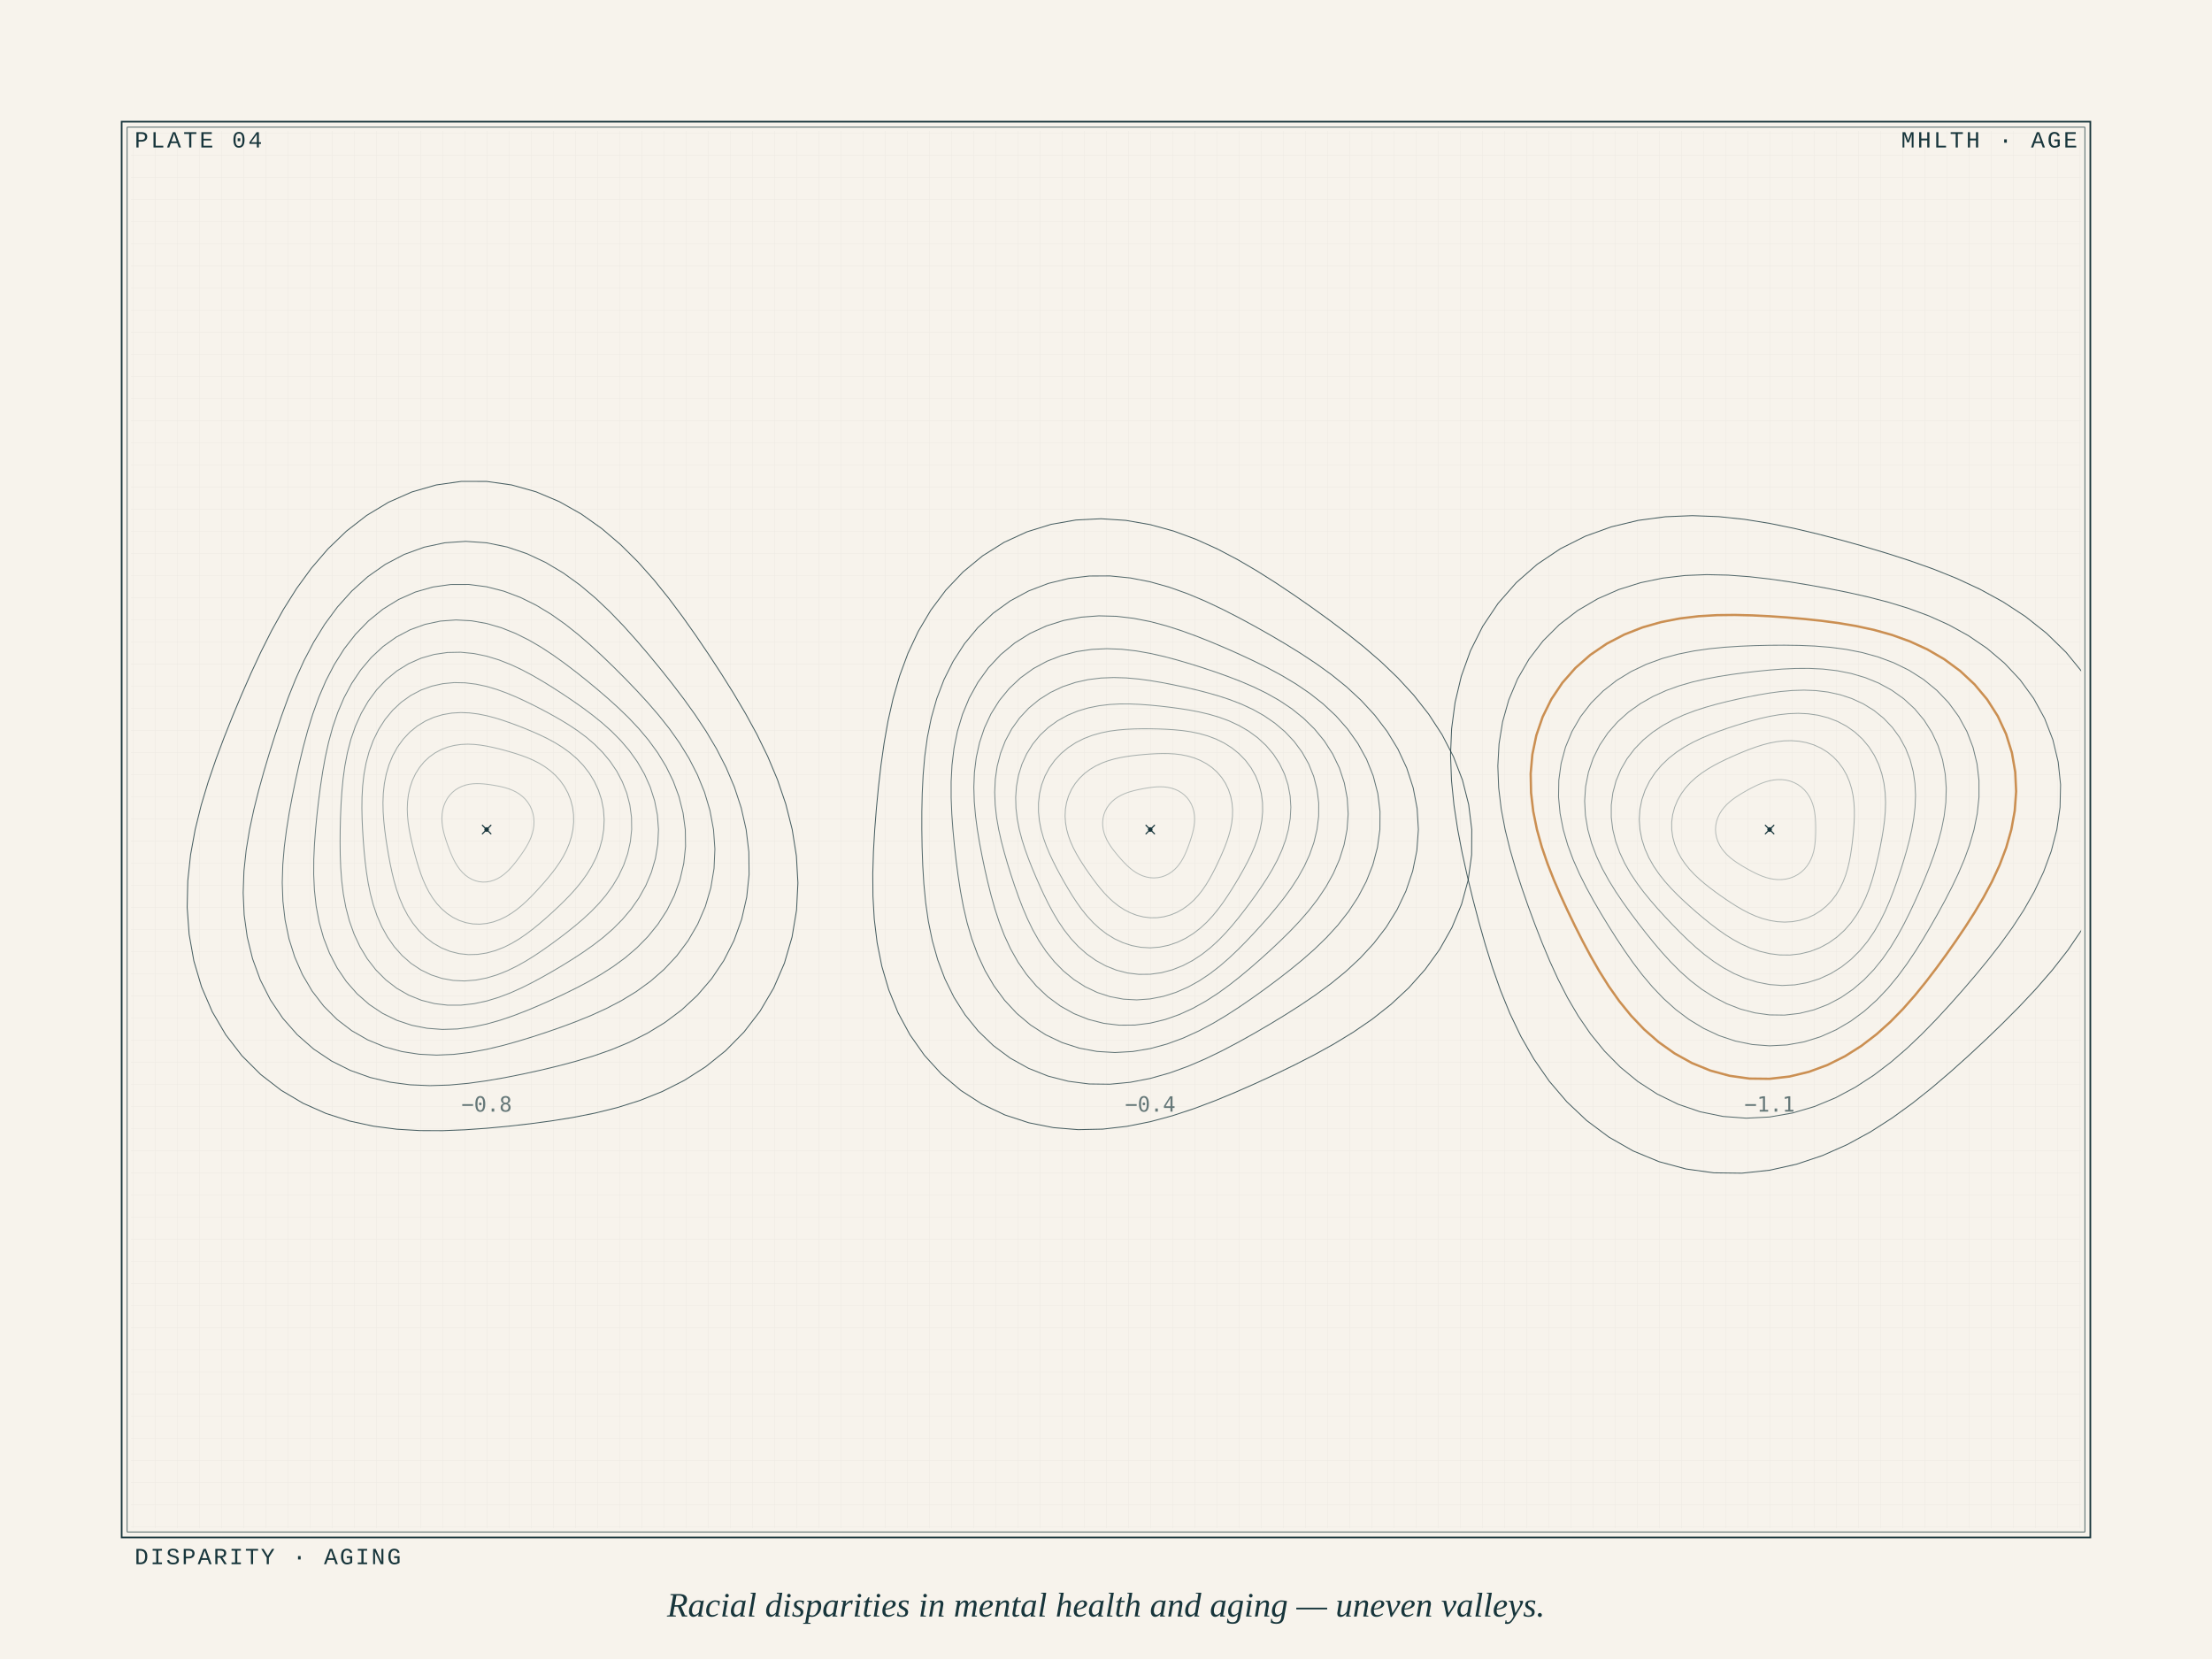
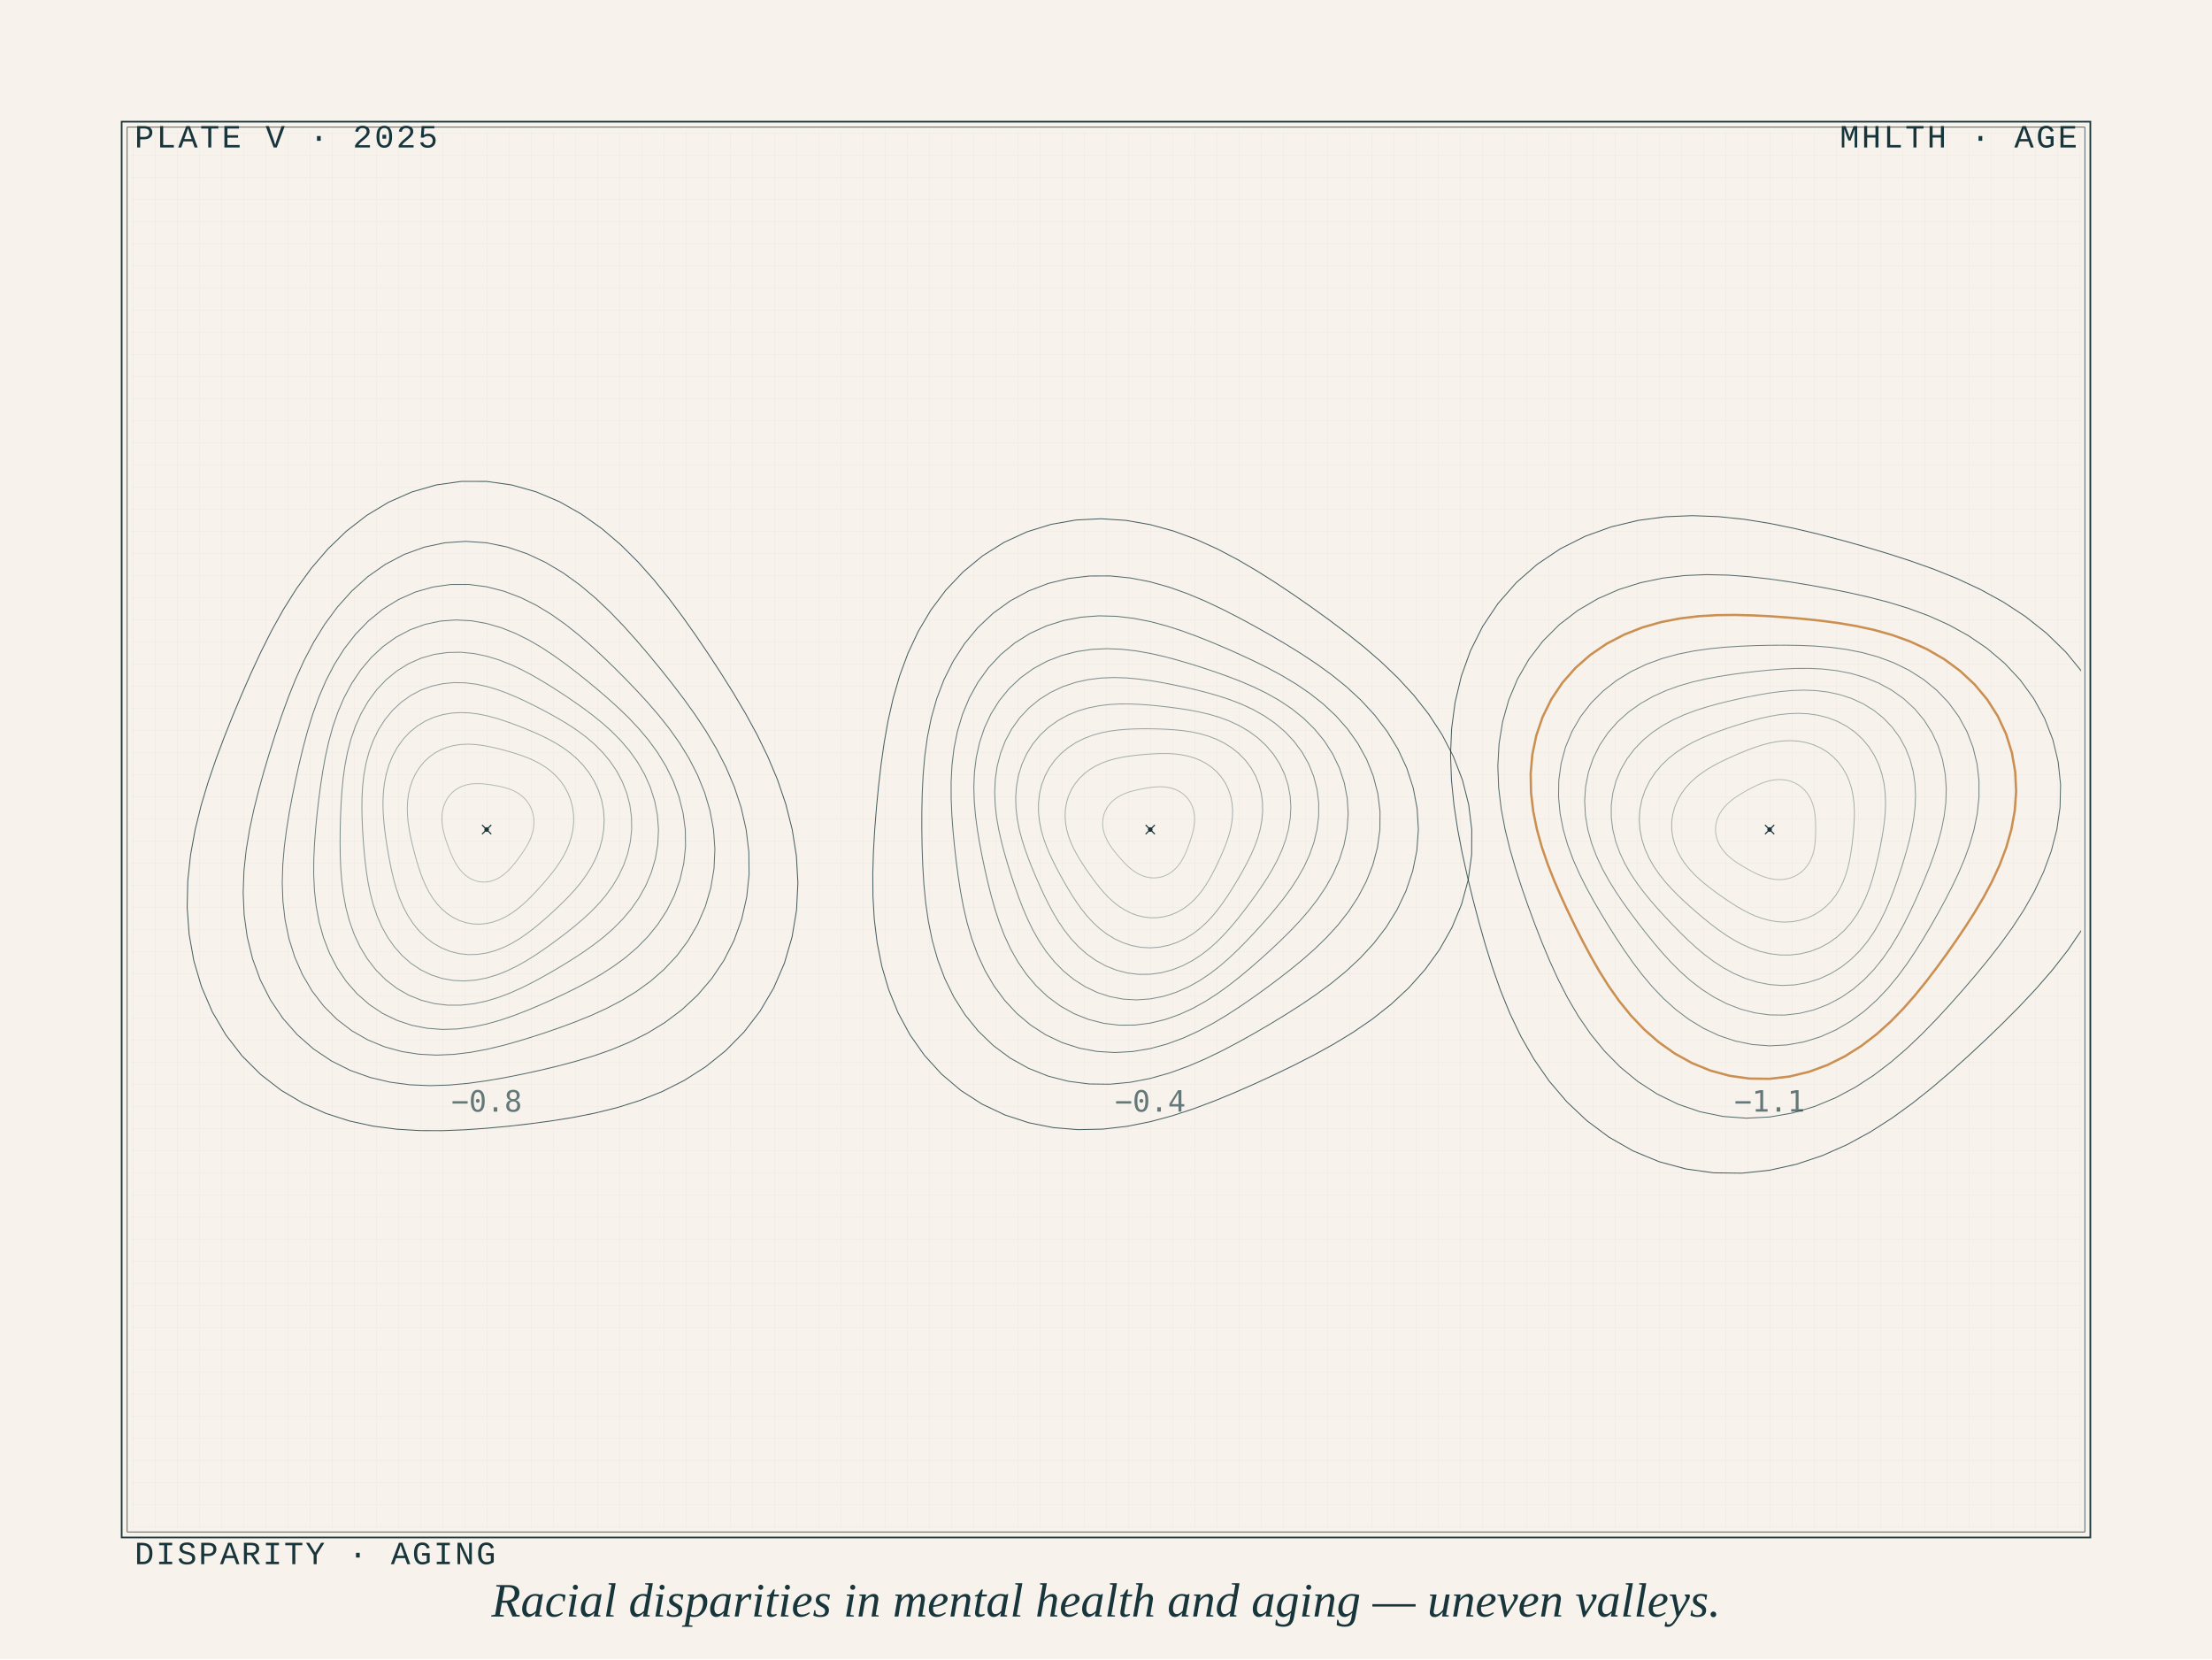
<svg xmlns="http://www.w3.org/2000/svg" viewBox="0 0 2400 1800" preserveAspectRatio="xMidYMid meet" style="background:#f7f3ec">
  <defs>
    <pattern id="ap-grid-p4" width="24" height="24" patternUnits="userSpaceOnUse">
      <path d="M24 0H0v24" fill="none" stroke="#17353b" stroke-width="0.63" opacity="0.07" />
    </pattern>
    <clipPath id="ap-clip-p4">
      <rect x="142" y="142" width="2116" height="1516" />
    </clipPath>
  </defs>
  <rect x="0" y="0" width="2400" height="1800" fill="#f7f3ec" />
  <rect x="132" y="132" width="2136" height="1536" fill="none" stroke="#17353b" stroke-width="1.8" />
  <rect x="138" y="138" width="2124" height="1524" fill="none" stroke="#17353b" stroke-width="0.72" />
  <rect x="142" y="142" width="2116" height="1516" fill="url(#ap-grid-p4)" />
  <g clip-path="url(#ap-clip-p4)">
    <polygon points="859.551,900 864.079,928.654 865.744,957.951 864.238,987.451 859.368,1016.64 851.075,1044.974 839.443,1071.912 824.693,1096.965 807.167,1119.729 787.297,1139.916 765.576,1157.373 742.512,1172.091 718.595,1184.193 694.26,1193.921 669.853,1201.602 645.616,1207.613 621.678,1212.337 598.056,1216.122 574.674,1219.245 551.384,1221.876 528,1224.067 504.336,1225.738 480.238,1226.684 455.622,1226.6 430.493,1225.102 404.969,1221.774 379.28,1216.203 353.763,1208.023 328.843,1196.958 305.008,1182.848 282.767,1165.669 262.618,1145.546 245.004,1122.743 230.282,1097.645 218.692,1070.734 210.34,1042.544 205.193,1013.627 203.085,984.506 203.733,955.639 206.767,927.388 211.764,900 218.289,873.594 225.933,848.17 234.35,823.626 243.286,799.782 252.598,776.418 262.261,753.316 272.365,730.292 283.097,707.24 294.717,684.154 307.521,661.148 321.808,638.462 337.836,616.45 355.792,595.565 375.764,576.322 397.719,559.263 421.501,544.915 446.833,533.744 473.338,526.116 500.559,522.271 528,522.299 555.161,526.132 581.575,533.555 606.845,544.221 630.67,557.681 652.866,573.424 673.369,590.922 692.23,609.667 709.603,629.216 725.712,649.219 740.821,669.444 755.199,689.784 769.074,710.253 782.611,730.972 795.874,752.137 808.817,773.989 821.275,796.768 832.974,820.681 843.545,845.858 852.557,872.328" fill="none" stroke="#17353b" stroke-width="0.99" opacity="0.789" />
    <polygon points="809.552,900 812.488,924.256 812.751,948.858 810.17,973.388 804.686,997.393 796.362,1020.422 785.371,1042.065 771.992,1061.978 756.579,1079.912 739.538,1095.726 721.292,1109.399 702.248,1121.02 682.768,1130.771 663.143,1138.911 643.578,1145.737 624.182,1151.553 604.971,1156.634 585.884,1161.197 566.797,1165.371 547.556,1169.186 528,1172.563 507.999,1175.322 487.474,1177.193 466.426,1177.846 444.945,1176.92 423.214,1174.057 401.509,1168.939 380.18,1161.322 359.627,1151.057 340.276,1138.113 322.54,1122.582 306.793,1104.673 293.337,1084.7 282.38,1063.059 274.021,1040.193 268.243,1016.561 264.918,992.604 263.825,968.708 264.666,945.184 267.103,922.244 270.785,900 275.382,878.462 280.617,857.553 286.289,837.135 292.289,817.031 298.606,797.064 305.327,777.087 312.618,757.015 320.708,736.843 329.857,716.667 340.326,696.687 352.347,677.198 366.089,658.577 381.638,641.256 398.983,625.689 418.005,612.318 438.483,601.537 460.112,593.659 482.516,588.893 505.285,587.321 528,588.899 550.27,593.457 571.756,600.715 592.199,610.309 611.433,621.823 629.391,634.822 646.104,648.891 661.685,663.667 676.307,678.863 690.177,694.292 703.505,709.869 716.474,725.614 729.208,741.631 741.754,758.095 754.066,775.215 765.998,793.203 777.316,812.242 787.705,832.454 796.8,853.878 804.209,876.45" fill="none" stroke="#17353b" stroke-width="0.99" opacity="0.728" />
    <polygon points="774.14,900 775.662,921.116 774.712,942.332 771.231,963.261 765.265,983.516 756.957,1002.74 746.539,1020.63 734.312,1036.964 720.622,1051.61 705.83,1064.538 690.285,1075.809 674.299,1085.569 658.124,1094.025 641.935,1101.419 625.829,1108 609.82,1113.993 593.855,1119.571 577.826,1124.837 561.598,1129.805 545.028,1134.398 528,1138.448 510.44,1141.717 492.341,1143.907 473.772,1144.697 454.887,1143.769 435.916,1140.836 417.154,1135.676 398.944,1128.151 381.648,1118.222 365.626,1105.959 351.2,1091.533 338.636,1075.21 328.12,1057.323 319.746,1038.253 313.507,1018.397 309.307,998.134 306.963,977.804 306.234,957.678 306.836,937.948 308.479,918.716 310.89,900 313.84,881.741 317.166,863.824 320.781,846.105 324.688,828.435 328.97,810.689 333.781,792.794 339.327,774.746 345.845,756.628 353.572,738.61 362.718,720.945 373.443,703.956 385.832,688.017 399.888,673.518 415.518,660.845 432.542,650.34 450.703,642.28 469.683,636.85 489.13,634.13 508.682,634.091 528,636.595 546.786,641.41 564.809,648.232 581.916,656.71 598.039,666.478 613.194,677.184 627.465,688.522 640.991,700.251 653.939,712.214 666.482,724.347 678.767,736.669 690.894,749.282 702.897,762.341 714.731,776.036 726.266,790.56 737.294,806.083 747.54,822.723 756.683,840.523 764.382,859.441 770.3,879.341" fill="none" stroke="#17353b" stroke-width="0.99" opacity="0.667" />
    <polygon points="743.524,900 743.801,918.399 741.868,936.696 737.757,954.555 731.586,971.662 723.552,987.75 713.909,1002.619 702.955,1016.147 690.998,1028.294 678.342,1039.104 665.253,1048.691 651.951,1057.222 638.587,1064.895 625.245,1071.914 611.938,1078.465 598.616,1084.688 585.184,1090.662 571.522,1096.391 557.503,1101.8 543.019,1106.737 528,1110.984 512.433,1114.278 496.372,1116.329 479.943,1116.853 463.338,1115.593 446.81,1112.345 430.651,1106.98 415.175,1099.457 400.692,1089.826 387.487,1078.23 375.792,1064.892 365.775,1050.1 357.524,1034.18 351.044,1017.475 346.26,1000.318 343.023,983.005 341.134,965.776 340.359,948.803 340.454,932.18 341.193,915.927 342.386,900 343.899,884.304 345.668,868.715 347.702,853.107 350.081,837.373 352.949,821.449 356.493,805.331 360.929,789.087 366.471,772.863 373.314,756.876 381.606,741.406 391.433,726.775 402.804,713.323 415.651,701.386 429.825,691.264 445.107,683.201 461.226,677.365 477.879,673.832 494.752,672.584 511.546,673.511 528,676.418 543.906,681.051 559.124,687.114 573.587,694.294 587.297,702.296 600.318,710.858 612.763,719.779 624.769,728.928 636.475,738.255 648.005,747.783 659.439,757.608 670.802,767.872 682.051,778.748 693.071,790.415 703.676,803.029 713.626,816.704 722.639,831.488 730.413,847.355 736.653,864.199 741.095,881.832" fill="none" stroke="#17353b" stroke-width="0.99" opacity="0.606" />
    <polygon points="714.455,900 713.728,915.835 711.114,931.419 706.71,946.48 700.679,960.782 693.237,974.147 684.636,986.461 675.139,997.681 665.005,1007.835 654.462,1017.01 643.699,1025.341 632.845,1032.988 621.971,1040.118 611.085,1046.882 600.145,1053.392 589.065,1059.71 577.737,1065.832 566.048,1071.687 553.898,1077.137 541.221,1081.988 528,1086.007 514.274,1088.937 500.145,1090.524 485.774,1090.541 471.373,1088.804 457.191,1085.193 443.498,1079.666 430.56,1072.259 418.623,1063.089 407.894,1052.345 398.521,1040.268 390.588,1027.141 384.106,1013.257 379.017,998.905 375.205,984.34 372.506,969.775 370.727,955.36 369.667,941.18 369.138,927.258 368.987,913.558 369.104,900 369.441,886.481 370.015,872.892 370.901,859.141 372.23,845.17 374.174,830.974 376.925,816.609 380.679,802.198 385.609,787.926 391.855,774.031 399.499,760.79 408.557,748.497 418.978,737.44 430.64,727.883 443.359,720.039 456.905,714.058 471.018,710.013 485.427,707.894 499.873,707.612 514.125,709.011 528,711.876 541.37,715.959 554.17,721 566.395,726.747 578.092,732.984 589.351,739.541 600.284,746.313 611.005,753.26 621.616,760.411 632.182,767.853 642.722,775.718 653.195,784.162 663.501,793.349 673.478,803.422 682.916,814.489 691.569,826.601 699.175,839.747 705.476,853.841 710.238,868.731 713.273,884.204" fill="none" stroke="#17353b" stroke-width="0.99" opacity="0.544" />
    <polygon points="685.354,900 683.938,913.295 681.003,926.253 676.681,938.67 671.153,950.389 664.625,961.308 657.32,971.383 649.453,980.629 641.216,989.111 632.766,996.935 624.211,1004.229 615.609,1011.125 606.966,1017.745 598.242,1024.177 589.363,1030.467 580.232,1036.608 570.749,1042.533 560.825,1048.121 550.399,1053.204 539.448,1057.578 528,1061.021 516.136,1063.313 503.986,1064.254 491.726,1063.683 479.564,1061.493 467.726,1057.641 456.438,1052.153 445.91,1045.122 436.319,1036.704 427.795,1027.102 420.416,1016.55 414.197,1005.297 409.097,993.587 405.025,981.639 401.85,969.633 399.417,957.699 397.563,945.913 396.137,934.296 395.015,922.818 394.111,911.415 393.392,900 392.876,888.479 392.635,876.774 392.786,864.833 393.48,852.649 394.887,840.268 397.18,827.789 400.514,815.366 405.014,803.199 410.756,791.52 417.762,780.576 425.995,770.614 435.355,761.858 445.692,754.493 456.815,748.648 468.503,744.392 480.528,741.721 492.668,740.568 504.726,740.806 516.541,742.26 528,744.728 539.043,747.995 549.659,751.855 559.883,756.129 569.785,760.681 579.455,765.425 588.986,770.334 598.46,775.439 607.93,780.818 617.41,786.591 626.864,792.897 636.207,799.881 645.3,807.675 653.964,816.377 661.991,826.039 669.155,836.659 675.236,848.174 680.033,860.459 683.382,873.339 685.173,886.599" fill="none" stroke="#17353b" stroke-width="0.99" opacity="0.483" />
    <polygon points="655.027,900 653.292,910.682 650.427,921.006 646.575,930.84 641.9,940.092 636.581,948.724 630.791,956.739 624.684,964.185 618.385,971.141 611.981,977.704 605.517,983.977 598.996,990.053 592.383,996 585.613,1001.851 578.605,1007.595 571.273,1013.175 563.538,1018.489 555.346,1023.397 546.674,1027.727 537.538,1031.297 528,1033.922 518.161,1035.434 508.161,1035.699 498.166,1034.624 488.359,1032.169 478.925,1028.35 470.036,1023.24 461.839,1016.962 454.443,1009.679 447.917,1001.579 442.278,992.866 437.499,983.736 433.513,974.37 430.219,964.914 427.497,955.477 425.221,946.12 423.274,936.863 421.559,927.684 420.015,918.528 418.616,909.326 417.384,900 416.382,890.483 415.711,880.733 415.498,870.74 415.889,860.537 417.028,850.204 419.05,839.861 422.06,829.67 426.128,819.818 431.276,810.506 437.479,801.935 444.66,794.289 452.7,787.722 461.445,782.342 470.718,778.209 480.331,775.326 490.103,773.644 499.87,773.064 509.498,773.451 518.893,774.645 528,776.476 536.806,778.782 545.336,781.423 553.642,784.291 561.795,787.323 569.867,790.501 577.924,793.854 586.007,797.454 594.126,801.401 602.253,805.816 610.316,810.824 618.204,816.539 625.769,823.047 632.842,830.399 639.237,838.599 644.774,847.6 649.285,857.308 652.636,867.584 654.731,878.255 655.526,889.127" fill="none" stroke="#17353b" stroke-width="0.99" opacity="0.422" />
    <polygon points="621.616,900 619.976,907.842 617.598,915.373 614.603,922.524 611.121,929.258 607.281,935.576 603.194,941.506 598.954,947.104 594.623,952.438 590.233,957.581 585.784,962.599 581.246,967.539 576.571,972.423 571.692,977.24 566.542,981.947 561.059,986.463 555.198,990.681 548.936,994.473 542.283,997.697 535.28,1000.214 528,1001.894 520.544,1002.634 513.035,1002.36 505.608,1001.04 498.403,998.682 491.547,995.339 485.154,991.098 479.308,986.079 474.064,980.424 469.438,974.281 465.417,967.798 461.953,961.11 458.977,954.327 456.404,947.53 454.144,940.768 452.113,934.053 450.244,927.37 448.495,920.678 446.85,913.924 445.329,907.049 443.983,900 442.89,892.744 442.151,885.27 441.877,877.601 442.182,869.792 443.169,861.934 444.922,854.142 447.497,846.556 450.915,839.327 455.159,832.604 460.178,826.526 465.883,821.209 472.16,816.738 478.879,813.161 485.898,810.484 493.082,808.675 500.306,807.664 507.469,807.354 514.495,807.63 521.343,808.371 528,809.458 534.481,810.791 540.823,812.293 547.076,813.921 553.294,815.665 559.525,817.551 565.798,819.636 572.121,822 578.474,824.739 584.802,827.951 591.023,831.725 597.027,836.133 602.686,841.216 607.861,846.983 612.416,853.403 616.225,860.411 619.184,867.904 621.22,875.755 622.296,883.82 622.415,891.95" fill="none" stroke="#17353b" stroke-width="0.99" opacity="0.361" />
    <polygon points="578.592,900 577.567,904.226 576.203,908.271 574.57,912.112 572.738,915.748 570.767,919.191 568.707,922.47 566.592,925.62 564.436,928.679 562.24,931.681 559.986,934.652 557.644,937.601 555.177,940.523 552.544,943.39 549.71,946.16 546.648,948.771 543.342,951.151 539.795,953.222 536.027,954.905 532.077,956.127 528,956.829 523.861,956.97 519.735,956.53 515.698,955.51 511.822,953.939 508.17,951.864 504.79,949.349 501.713,946.471 498.953,943.311 496.504,939.951 494.341,936.464 492.431,932.911 490.727,929.337 489.185,925.768 487.759,922.212 486.415,918.66 485.132,915.089 483.903,911.469 482.741,907.766 481.676,903.95 480.753,900 480.029,895.91 479.568,891.69 479.434,887.369 479.687,882.994 480.375,878.629 481.532,874.35 483.17,870.239 485.283,866.378 487.843,862.844 490.803,859.703 494.102,857.004 497.668,854.773 501.423,853.017 505.292,851.72 509.206,850.846 513.107,850.346 516.954,850.158 520.722,850.217 524.401,850.461 528,850.837 531.538,851.304 535.041,851.842 538.538,852.446 542.056,853.134 545.611,853.94 549.208,854.909 552.834,856.097 556.462,857.561 560.045,859.353 563.524,861.515 566.828,864.074 569.881,867.036 572.607,870.387 574.935,874.093 576.807,878.099 578.183,882.336 579.039,886.725 579.376,891.185 579.214,895.634" fill="none" stroke="#17353b" stroke-width="0.99" opacity="0.3" />
    <circle cx="528" cy="900" r="2.5" fill="#17353b" />
    <polygon points="1596.86,900 1596.71,927.444 1592.986,954.64 1585.782,981.094 1575.331,1006.356 1561.982,1030.056 1546.171,1051.926 1528.386,1071.821 1509.126,1089.719 1488.865,1105.718 1468.009,1120.009 1446.878,1132.857 1425.682,1144.558 1404.513,1155.406 1383.357,1165.653 1362.106,1175.477 1340.588,1184.956 1318.596,1194.052 1295.929,1202.61 1272.426,1210.365 1248,1216.962 1222.659,1221.986 1196.525,1225.001 1169.834,1225.586 1142.929,1223.376 1116.239,1218.099 1090.252,1209.597 1065.477,1197.851 1042.404,1182.978 1021.471,1165.232 1003.024,1144.976 987.296,1122.662 974.39,1098.789 964.274,1073.868 956.789,1048.379 951.673,1022.743 948.583,997.286 947.139,972.23 946.958,947.68 947.695,923.635 949.074,900 950.921,876.619 953.174,853.304 955.894,829.871 959.249,806.179 963.505,782.158 968.989,757.837 976.057,733.353 985.056,708.96 996.284,685.014 1009.955,661.955 1026.175,640.276 1044.922,620.487 1066.045,603.077 1089.268,588.471 1114.209,577 1140.411,568.874 1167.373,564.164 1194.593,562.799 1221.602,564.576 1248,569.175 1273.484,576.197 1297.861,585.19 1321.056,595.698 1343.106,607.295 1364.136,619.622 1384.341,632.415 1403.945,645.522 1423.164,658.908 1442.174,672.651 1461.078,686.922 1479.877,701.959 1498.46,718.03 1516.602,735.4 1533.971,754.29 1550.149,774.846 1564.665,797.109 1577.028,821.007 1586.77,846.344 1593.484,872.81" fill="none" stroke="#17353b" stroke-width="0.99" opacity="0.789" />
    <polygon points="1538.925,900 1537.288,922.767 1532.742,945.099 1525.471,966.615 1515.757,986.999 1503.957,1006.021 1490.471,1023.545 1475.711,1039.542 1460.066,1054.075 1443.874,1067.292 1427.397,1079.397 1410.808,1090.624 1394.183,1101.204 1377.506,1111.334 1360.683,1121.153 1343.565,1130.713 1325.973,1139.976 1307.732,1148.802 1288.699,1156.961 1268.789,1164.15 1248,1170.013 1226.422,1174.176 1204.242,1176.28 1181.736,1176.009 1159.256,1173.125 1137.203,1167.487 1115.999,1159.067 1096.053,1147.955 1077.733,1134.353 1061.335,1118.557 1047.061,1100.939 1035.009,1081.912 1025.163,1061.9 1017.407,1041.308 1011.534,1020.485 1007.275,999.711 1004.327,979.174 1002.385,958.967 1001.173,939.094 1000.475,919.481 1000.158,900 1000.182,880.496 1000.608,860.817 1001.59,840.842 1003.359,820.511 1006.201,799.844 1010.426,778.95 1016.337,758.037 1024.195,737.396 1034.193,717.391 1046.432,698.432 1060.907,680.943 1077.504,665.333 1096.001,651.96 1116.088,641.108 1137.388,632.958 1159.485,627.579 1181.959,624.922 1204.417,624.828 1226.518,627.044 1248,631.246 1268.693,637.07 1288.523,644.146 1307.509,652.129 1325.744,660.727 1343.38,669.732 1360.594,679.023 1377.558,688.581 1394.412,698.481 1411.236,708.876 1428.027,719.973 1444.69,732.011 1461.034,745.221 1476.781,759.803 1491.579,775.89 1505.031,793.534 1516.725,812.686 1526.265,833.194 1533.306,854.812 1537.581,877.209" fill="none" stroke="#17353b" stroke-width="0.99" opacity="0.728" />
    <polygon points="1497.16,900 1494.514,919.401 1489.518,938.253 1482.407,956.276 1473.481,973.263 1463.08,989.089 1451.551,1003.715 1439.227,1017.184 1426.395,1029.612 1413.278,1041.161 1400.021,1052.021 1386.686,1062.38 1373.255,1072.399 1359.644,1082.187 1345.718,1091.783 1331.317,1101.144 1316.28,1110.145 1300.477,1118.581 1283.824,1126.182 1266.309,1132.637 1248,1137.615 1229.049,1140.799 1209.686,1141.908 1190.206,1140.728 1170.952,1137.129 1152.284,1131.078 1134.556,1122.645 1118.088,1111.997 1103.14,1099.382 1089.895,1085.117 1078.444,1069.556 1068.788,1053.061 1060.837,1035.982 1054.426,1018.622 1049.337,1001.224 1045.319,983.953 1042.123,966.893 1039.523,950.051 1037.345,933.365 1035.481,916.726 1033.91,900 1032.693,883.055 1031.972,865.785 1031.957,848.133 1032.905,830.111 1035.093,811.811 1038.793,793.404 1044.242,775.137 1051.619,757.321 1061.02,740.304 1072.454,724.454 1085.829,710.122 1100.964,697.622 1117.597,687.202 1135.407,679.025 1154.039,673.158 1173.128,669.569 1192.333,668.131 1211.356,668.636 1229.963,670.816 1248,674.366 1265.395,678.977 1282.154,684.362 1298.35,690.278 1314.104,696.552 1329.562,703.092 1344.867,709.887 1360.135,717.012 1375.431,724.606 1390.751,732.86 1406.011,741.989 1421.046,752.205 1435.614,763.691 1449.412,776.575 1462.095,790.913 1473.306,806.675 1482.7,823.741 1489.973,841.907 1494.891,860.896 1497.303,880.379" fill="none" stroke="#17353b" stroke-width="0.99" opacity="0.667" />
    <polygon points="1461.542,900 1458.328,916.553 1453.282,932.513 1446.656,947.693 1438.739,961.975 1429.828,975.316 1420.206,987.744 1410.119,999.347 1399.755,1010.256 1389.237,1020.628 1378.616,1030.616 1367.871,1040.351 1356.924,1049.921 1345.653,1059.354 1333.91,1068.608 1321.551,1077.567 1308.451,1086.05 1294.531,1093.817 1279.771,1100.593 1264.219,1106.085 1248,1110.012 1231.306,1112.123 1214.387,1112.227 1197.535,1110.202 1181.062,1106.013 1165.276,1099.713 1150.456,1091.441 1136.833,1081.408 1124.572,1069.884 1113.762,1057.173 1104.411,1043.589 1096.454,1029.432 1089.759,1014.969 1084.146,1000.41 1079.41,985.901 1075.345,971.516 1071.765,957.262 1068.528,943.087 1065.551,928.897 1062.822,914.574 1060.404,900 1058.427,885.08 1057.083,869.762 1056.602,854.049 1057.234,838.016 1059.225,821.807 1062.79,805.631 1068.093,789.753 1075.228,774.474 1084.21,760.11 1094.969,746.969 1107.353,735.324 1121.141,725.394 1136.059,717.328 1151.797,711.191 1168.042,706.964 1184.493,704.545 1200.888,703.762 1217.019,704.393 1232.746,706.184 1248,708.874 1262.778,712.222 1277.138,716.027 1291.179,720.147 1305.021,724.508 1318.785,729.11 1332.569,734.024 1346.427,739.382 1360.355,745.357 1374.28,752.145 1388.059,759.941 1401.482,768.914 1414.286,779.186 1426.172,790.816 1436.826,803.788 1445.948,818.007 1453.27,833.304 1458.582,849.444 1461.75,866.145 1462.724,883.101" fill="none" stroke="#17353b" stroke-width="0.99" opacity="0.606" />
    <polygon points="1428.943,900 1425.582,913.976 1420.863,927.379 1415.029,940.1 1408.331,952.095 1401.008,963.378 1393.268,974.018 1385.27,984.119 1377.116,993.808 1368.844,1003.21 1360.433,1012.433 1351.81,1021.546 1342.865,1030.57 1333.463,1039.463 1323.472,1048.122 1312.778,1056.388 1301.303,1064.05 1289.021,1070.867 1275.968,1076.582 1262.241,1080.948 1248,1083.743 1233.456,1084.796 1218.858,1083.996 1204.472,1081.308 1190.563,1076.772 1177.376,1070.501 1165.114,1062.673 1153.925,1053.517 1143.892,1043.292 1135.034,1032.267 1127.3,1020.7 1120.587,1008.821 1114.751,996.811 1109.624,984.797 1105.037,972.844 1100.838,960.957 1096.912,949.091 1093.197,937.165 1089.688,925.074 1086.446,912.715 1083.592,900 1081.295,886.88 1079.763,873.354 1079.219,859.479 1079.882,845.375 1081.945,831.218 1085.558,817.232 1090.81,803.674 1097.72,790.815 1106.236,778.922 1116.233,768.233 1127.523,758.939 1139.872,751.175 1153.017,745.002 1166.686,740.412 1180.618,737.325 1194.584,735.601 1208.401,735.057 1221.943,735.483 1235.145,736.661 1248,738.391 1260.552,740.509 1272.883,742.897 1285.092,745.499 1297.283,748.323 1309.536,751.438 1321.9,754.963 1334.37,759.057 1346.885,763.897 1359.321,769.659 1371.5,776.5 1383.194,784.533 1394.146,793.819 1404.084,804.351 1412.747,816.057 1419.901,828.796 1425.361,842.372 1429.006,856.544 1430.788,871.049 1430.733,885.619" fill="none" stroke="#17353b" stroke-width="0.99" opacity="0.544" />
    <polygon points="1397.893,900 1394.763,911.55 1390.693,922.6 1385.891,933.105 1380.557,943.07 1374.86,952.547 1368.932,961.618 1362.854,970.383 1356.657,978.944 1350.316,987.386 1343.766,995.766 1336.907,1004.097 1329.62,1012.34 1321.786,1020.408 1313.301,1028.161 1304.093,1035.42 1294.131,1041.978 1283.439,1047.613 1272.092,1052.113 1260.221,1055.287 1248,1056.985 1235.635,1057.108 1223.352,1055.622 1211.375,1052.554 1199.913,1047.998 1189.141,1042.099 1179.19,1035.047 1170.138,1027.059 1162.006,1018.36 1154.76,1009.17 1148.321,999.679 1142.575,990.041 1137.387,980.365 1132.622,970.704 1128.159,961.062 1123.906,951.401 1119.817,941.649 1115.894,931.716 1112.193,921.51 1108.822,910.954 1105.931,900 1103.7,888.643 1102.325,876.927 1101.996,864.948 1102.884,852.849 1105.122,840.818 1108.791,829.07 1113.916,817.833 1120.454,807.333 1128.306,797.772 1137.318,789.318 1147.292,782.087 1158.009,776.138 1169.236,771.469 1180.753,768.021 1192.364,765.682 1203.91,764.305 1215.282,763.718 1226.419,763.746 1237.314,764.225 1248,765.023 1258.542,766.046 1269.025,767.254 1279.532,768.659 1290.134,770.325 1300.87,772.361 1311.738,774.906 1322.688,778.12 1333.617,782.158 1344.375,787.16 1354.77,793.23 1364.585,800.427 1373.59,808.754 1381.561,818.154 1388.299,828.514 1393.645,839.672 1397.49,851.428 1399.789,863.559 1400.561,875.837 1399.884,888.046" fill="none" stroke="#17353b" stroke-width="0.99" opacity="0.483" />
    <polygon points="1367.216,900 1364.628,909.179 1361.447,917.968 1357.833,926.368 1353.919,934.415 1349.81,942.171 1345.567,949.713 1341.212,957.121 1336.722,964.46 1332.038,971.775 1327.073,979.073 1321.726,986.323 1315.895,993.45 1309.489,1000.34 1302.441,1006.846 1294.722,1012.797 1286.344,1018.011 1277.364,1022.311 1267.883,1025.539 1258.04,1027.569 1248,1028.319 1237.946,1027.753 1228.06,1025.894 1218.516,1022.81 1209.458,1018.619 1200.998,1013.472 1193.205,1007.542 1186.1,1001.012 1179.663,994.058 1173.836,986.835 1168.532,979.468 1163.648,972.043 1159.08,964.604 1154.735,957.153 1150.543,949.657 1146.47,942.055 1142.523,934.272 1138.752,926.228 1135.248,917.858 1132.139,909.118 1129.574,900 1127.718,890.534 1126.731,880.793 1126.756,870.892 1127.908,860.98 1130.257,851.229 1133.827,841.826 1138.589,832.953 1144.465,824.778 1151.333,817.439 1159.034,811.034 1167.39,805.618 1176.213,801.193 1185.321,797.717 1194.554,795.106 1203.78,793.244 1212.909,792 1221.888,791.235 1230.708,790.823 1239.395,790.66 1248,790.676 1256.591,790.844 1265.236,791.177 1273.992,791.734 1282.894,792.608 1291.94,793.919 1301.092,795.801 1310.267,798.389 1319.345,801.801 1328.172,806.131 1336.57,811.43 1344.353,817.707 1351.337,824.921 1357.358,832.985 1362.284,841.77 1366.023,851.113 1368.534,860.836 1369.828,870.752 1369.965,880.683 1369.048,890.473" fill="none" stroke="#17353b" stroke-width="0.99" opacity="0.422" />
    <polygon points="1335.001,900 1333.184,906.704 1331.045,913.153 1328.682,919.37 1326.169,925.399 1323.551,931.294 1320.838,937.113 1318.011,942.903 1315.023,948.695 1311.804,954.494 1308.276,960.276 1304.356,965.985 1299.972,971.534 1295.071,976.813 1289.624,981.692 1283.637,986.035 1277.148,989.707 1270.229,992.589 1262.98,994.583 1255.526,995.625 1248,995.686 1240.541,994.779 1233.277,992.955 1226.322,990.295 1219.76,986.913 1213.647,982.935 1208.004,978.496 1202.821,973.726 1198.058,968.74 1193.655,963.63 1189.54,958.46 1185.638,953.262 1181.885,948.035 1178.232,942.754 1174.656,937.371 1171.165,931.826 1167.801,926.058 1164.633,920.015 1161.759,913.659 1159.296,906.981 1157.367,900 1156.098,892.767 1155.599,885.365 1155.957,877.902 1157.23,870.507 1159.439,863.317 1162.565,856.469 1166.554,850.09 1171.314,844.284 1176.731,839.13 1182.67,834.67 1188.992,830.911 1195.562,827.825 1202.258,825.355 1208.98,823.419 1215.659,821.922 1222.256,820.767 1228.761,819.863 1235.192,819.136 1241.589,818.539 1248,818.053 1254.478,817.693 1261.065,817.508 1267.79,817.57 1274.652,817.973 1281.625,818.823 1288.648,820.223 1295.634,822.268 1302.468,825.031 1309.018,828.557 1315.146,832.854 1320.712,837.898 1325.594,843.625 1329.689,849.941 1332.929,856.727 1335.278,863.848 1336.74,871.167 1337.358,878.547 1337.206,885.871 1336.382,893.044" fill="none" stroke="#17353b" stroke-width="0.99" opacity="0.361" />
    <polygon points="1294.846,900 1293.986,903.619 1293.004,907.128 1291.939,910.549 1290.812,913.911 1289.63,917.244 1288.378,920.574 1287.028,923.917 1285.541,927.275 1283.871,930.637 1281.969,933.969 1279.793,937.225 1277.311,940.343 1274.505,943.251 1271.375,945.875 1267.94,948.139 1264.238,949.976 1260.324,951.332 1256.263,952.168 1252.129,952.469 1248,952.239 1243.947,951.504 1240.032,950.309 1236.305,948.713 1232.798,946.785 1229.526,944.6 1226.485,942.226 1223.656,939.726 1221.008,937.152 1218.504,934.536 1216.105,931.895 1213.777,929.229 1211.495,926.522 1209.249,923.747 1207.044,920.868 1204.904,917.851 1202.869,914.664 1200.995,911.285 1199.346,907.706 1197.993,903.936 1197.007,900 1196.449,895.943 1196.369,891.823 1196.803,887.709 1197.762,883.677 1199.238,879.802 1201.202,876.155 1203.607,872.796 1206.388,869.767 1209.473,867.095 1212.786,864.786 1216.251,862.827 1219.802,861.189 1223.384,859.83 1226.956,858.7 1230.498,857.747 1234.004,856.925 1237.483,856.196 1240.957,855.533 1244.453,854.931 1248,854.399 1251.623,853.966 1255.337,853.674 1259.145,853.577 1263.033,853.735 1266.968,854.208 1270.903,855.05 1274.777,856.304 1278.516,857.998 1282.045,860.138 1285.288,862.712 1288.175,865.688 1290.649,869.014 1292.671,872.626 1294.22,876.45 1295.296,880.409 1295.92,884.43 1296.131,888.445 1295.981,892.401 1295.531,896.259" fill="none" stroke="#17353b" stroke-width="0.99" opacity="0.3" />
    <circle cx="1248" cy="900" r="2.5" fill="#17353b" />
    <polygon points="2301.351,900 2295.119,928.784 2285.743,956.48 2273.698,982.793 2259.51,1007.556 2243.704,1030.731 2226.768,1052.398 2209.108,1072.736 2191.024,1091.987 2172.689,1110.421 2154.149,1128.295 2135.327,1145.812 2116.047,1163.09 2096.068,1180.134 2075.118,1196.826 2052.939,1212.92 2029.326,1228.06 2004.163,1241.799 1977.447,1253.637 1949.306,1263.061 1920,1269.587 1889.907,1272.804 1859.504,1272.41 1829.327,1268.237 1799.939,1260.272 1771.88,1248.654 1745.628,1233.669 1721.566,1215.72 1699.95,1195.302 1680.897,1172.955 1664.382,1149.228 1650.251,1124.628 1638.242,1099.592 1628.02,1074.453 1619.217,1049.425 1611.477,1024.6 1604.493,999.951 1598.05,975.361 1592.044,950.644 1586.504,925.591 1581.588,900 1577.575,873.724 1574.842,846.699 1573.823,818.968 1574.975,790.697 1578.73,762.175 1585.455,733.802 1595.409,706.063 1608.723,679.498 1625.377,654.659 1645.2,632.07 1667.878,612.183 1692.981,595.347 1719.993,581.778 1748.353,571.545 1777.498,564.571 1806.907,560.638 1836.138,559.42 1864.851,560.509 1892.834,563.456 1920,567.818 1946.379,573.199 1972.099,579.281 1997.353,585.858 2022.358,592.85 2047.321,600.305 2072.394,608.388 2097.641,617.364 2123.016,627.559 2148.345,639.326 2173.331,653.002 2197.563,668.865 2220.542,687.102 2241.718,707.779 2260.53,730.829 2276.451,756.044 2289.029,783.093 2297.926,811.536 2302.946,840.864 2304.048,870.53" fill="none" stroke="#17353b" stroke-width="0.99" opacity="0.789" />
    <polygon points="2231.659,900 2225.583,923.449 2217.292,945.909 2207.214,967.23 2195.778,987.366 2183.381,1006.369 2170.355,1024.373 2156.941,1041.568 2143.278,1058.165 2129.393,1074.368 2115.216,1090.336 2100.591,1106.159 2085.306,1121.836 2069.121,1137.259 2051.808,1152.221 2033.183,1166.418 2013.134,1179.472 1991.644,1190.96 1968.806,1200.448 1944.823,1207.524 1920,1211.837 1894.725,1213.126 1869.44,1211.241 1844.613,1206.161 1820.694,1197.992 1798.088,1186.963 1777.122,1173.404 1758.02,1157.719 1740.894,1140.356 1725.738,1121.765 1712.44,1102.371 1700.798,1082.536 1690.551,1062.537 1681.407,1042.555 1673.086,1022.664 1665.347,1002.844 1658.022,982.994 1651.04,962.957 1644.434,942.554 1638.349,921.612 1633.029,900 1628.798,877.655 1626.033,854.604 1625.125,830.977 1626.448,807.004 1630.32,783.01 1636.972,759.395 1646.526,736.604 1658.976,715.096 1674.192,695.308 1691.921,677.623 1711.813,662.338 1733.44,649.642 1756.338,639.604 1780.036,632.173 1804.098,627.183 1828.148,624.375 1851.897,623.423 1875.16,623.97 1897.855,625.659 1920,628.173 1941.693,631.261 1963.087,634.763 1984.36,638.624 2005.681,642.895 2027.174,647.728 2048.894,653.356 2070.803,660.064 2092.759,668.162 2114.517,677.944 2135.735,689.659 2156,703.476 2174.852,719.468 2191.823,737.591 2206.469,757.686 2218.409,779.485 2227.353,802.632 2233.129,826.704 2235.693,851.249 2235.133,875.819" fill="none" stroke="#17353b" stroke-width="0.99" opacity="0.728" />
    <polygon points="2182.287,900 2176.69,919.697 2169.563,938.539 2161.268,956.475 2152.137,973.54 2142.449,989.838 2132.404,1005.52 2122.114,1020.759 2111.596,1035.723 2100.78,1050.541 2089.523,1065.285 2077.631,1079.948 2064.888,1094.436 2051.085,1108.564 2036.05,1122.068 2019.674,1134.618 2001.928,1145.846 1982.882,1155.372 1962.697,1162.837 1941.627,1167.93 1920,1170.418 1898.192,1170.165 1876.604,1167.144 1855.625,1161.438 1835.609,1153.237 1816.843,1142.817 1799.532,1130.521 1783.783,1116.729 1769.605,1101.827 1756.914,1086.176 1745.551,1070.088 1735.305,1053.8 1725.941,1037.468 1717.227,1021.153 1708.969,1004.837 1701.035,988.431 1693.37,971.795 1686.017,954.77 1679.107,937.2 1672.86,918.964 1667.565,900 1663.555,880.322 1661.179,860.032 1660.768,839.32 1662.608,818.459 1666.908,797.787 1673.784,777.683 1683.242,758.542 1695.178,740.741 1709.383,724.613 1725.56,710.421 1743.346,698.336 1762.342,688.428 1782.144,680.664 1802.372,674.913 1822.698,670.966 1842.871,668.555 1862.722,667.385 1882.176,667.162 1901.243,667.623 1920,668.564 1938.577,669.859 1957.124,671.469 1975.784,673.451 1994.666,675.946 2013.819,679.164 2033.211,683.366 2052.724,688.828 2072.15,695.819 2091.198,704.564 2109.514,715.224 2126.703,727.873 2142.359,742.485 2156.099,758.935 2167.589,777.001 2176.575,796.38 2182.9,816.714 2186.516,837.615 2187.491,858.693 2185.995,879.589" fill="none" stroke="#c88a4a" stroke-width="2.52" opacity="0.95" />
    <polygon points="2141.814,900 2137.017,916.653 2131.214,932.617 2124.688,947.913 2117.671,962.622 2110.331,976.867 2102.757,990.791 2094.956,1004.533 2086.859,1018.199 2078.334,1031.849 2069.203,1045.473 2059.269,1058.987 2048.34,1072.228 2036.254,1084.966 2022.904,1096.912 2008.257,1107.745 1992.359,1117.13 1975.341,1124.751 1957.417,1130.334 1938.862,1133.671 1920,1134.636 1901.176,1133.199 1882.731,1129.424 1864.974,1123.469 1848.162,1115.568 1832.479,1106.012 1818.029,1095.126 1804.831,1083.241 1792.824,1070.667 1781.883,1057.671 1771.837,1044.458 1762.493,1031.161 1753.661,1017.831 1745.183,1004.45 1736.953,990.935 1728.933,977.164 1721.165,962.99 1713.773,948.273 1706.954,932.9 1700.966,916.807 1696.105,900 1692.682,882.557 1690.993,864.636 1691.294,846.465 1693.777,828.333 1698.55,810.566 1705.627,793.502 1714.927,777.473 1726.273,762.768 1739.414,749.621 1754.04,738.189 1769.804,728.54 1786.359,720.657 1803.371,714.437 1820.557,709.711 1837.692,706.258 1854.627,703.833 1871.293,702.192 1887.693,701.118 1903.892,700.444 1920,700.07 1936.146,699.972 1952.455,700.208 1969.023,700.91 1985.893,702.271 2003.044,704.526 2020.376,707.925 2037.713,712.712 2054.805,719.095 2071.348,727.224 2087.001,737.174 2101.413,748.932 2114.247,762.399 2125.213,777.389 2134.082,793.647 2140.714,810.863 2145.059,828.702 2147.167,846.826 2147.175,864.918 2145.301,882.712" fill="none" stroke="#17353b" stroke-width="0.99" opacity="0.606" />
    <polygon points="2106.478,900 2102.706,914.02 2098.316,927.536 2093.503,940.613 2088.402,953.349 2083.085,965.863 2077.55,978.269 2071.732,990.657 2065.506,1003.074 2058.713,1015.51 2051.172,1027.893 2042.708,1040.081 2033.173,1051.875 2022.463,1063.024 2010.539,1073.25 1997.431,1082.261 1983.245,1089.783 1968.157,1095.574 1952.4,1099.449 1936.249,1101.296 1920,1101.08 1903.949,1098.852 1888.365,1094.741 1873.476,1088.944 1859.447,1081.705 1846.376,1073.3 1834.29,1064.01 1823.146,1054.1 1812.847,1043.796 1803.255,1033.274 1794.212,1022.643 1785.565,1011.948 1777.186,1001.167 1768.989,990.226 1760.949,979.015 1753.108,967.401 1745.578,955.256 1738.535,942.477 1732.207,929 1726.855,914.821 1722.754,900 1720.165,884.666 1719.317,869.01 1720.381,853.274 1723.459,837.737 1728.57,822.69 1735.65,808.417 1744.553,795.174 1755.067,783.165 1766.927,772.532 1779.838,763.342 1793.5,755.59 1807.625,749.196 1821.968,744.025 1836.332,739.897 1850.586,736.61 1864.668,733.964 1878.579,731.78 1892.372,729.925 1906.142,728.318 1920,726.949 1934.055,725.875 1948.393,725.217 1963.054,725.15 1978.024,725.885 1993.221,727.648 2008.497,730.657 2023.641,735.101 2038.394,741.118 2052.463,748.783 2065.546,758.093 2077.351,768.969 2087.625,781.258 2096.167,794.744 2102.849,809.163 2107.622,824.227 2110.521,839.644 2111.657,855.138 2111.207,870.473 2109.396,885.467" fill="none" stroke="#17353b" stroke-width="0.99" opacity="0.544" />
    <polygon points="2074.262,900 2071.616,911.634 2068.615,922.95 2065.368,934.027 2061.927,944.962 2058.287,955.848 2054.383,966.76 2050.106,977.736 2045.311,988.768 2039.839,999.793 2033.532,1010.693 2026.255,1021.298 2017.914,1031.397 2008.465,1040.752 1997.927,1049.117 1986.382,1056.254 1973.972,1061.956 1960.891,1066.064 1947.368,1068.477 1933.655,1069.161 1920,1068.153 1906.636,1065.558 1893.759,1061.535 1881.517,1056.287 1869.998,1050.044 1859.232,1043.039 1849.193,1035.492 1839.806,1027.592 1830.963,1019.485 1822.538,1011.261 1814.408,1002.952 1806.47,994.54 1798.658,985.956 1790.956,977.101 1783.403,967.86 1776.099,958.116 1769.196,947.774 1762.891,936.775 1757.411,925.108 1752.991,912.815 1749.859,900 1748.214,886.818 1748.206,873.471 1749.928,860.19 1753.402,847.222 1758.578,834.808 1765.338,823.166 1773.507,812.474 1782.864,802.856 1793.161,794.378 1804.144,787.041 1815.572,780.788 1827.235,775.511 1838.965,771.069 1850.651,767.298 1862.238,764.037 1873.726,761.144 1885.161,758.511 1896.621,756.078 1908.202,753.843 1920,751.861 1932.089,750.24 1944.507,749.136 1957.247,748.734 1970.244,749.232 1983.376,750.822 1996.469,753.673 2009.306,757.909 2021.642,763.599 2033.221,770.75 2043.795,779.3 2053.148,789.124 2061.106,800.044 2067.555,811.839 2072.448,824.266 2075.808,837.076 2077.721,850.034 2078.331,862.938 2077.82,875.629 2076.394,887.999" fill="none" stroke="#17353b" stroke-width="0.99" opacity="0.483" />
    <polygon points="2043.381,900 2041.826,909.348 2040.07,918.542 2038.151,927.657 2036.059,936.767 2033.736,945.933 2031.086,955.186 2027.986,964.52 2024.299,973.883 2019.889,983.18 2014.64,992.274 2008.468,1000.993 2001.33,1009.143 1993.235,1016.521 1984.244,1022.934 1974.468,1028.21 1964.061,1032.215 1953.208,1034.864 1942.113,1036.126 1930.98,1036.025 1920,1034.642 1909.337,1032.103 1899.115,1028.569 1889.412,1024.222 1880.26,1019.248 1871.643,1013.825 1863.507,1008.102 1855.769,1002.196 1848.333,996.176 1841.104,990.066 1834.002,983.848 1826.979,977.462 1820.023,970.822 1813.17,963.829 1806.504,956.383 1800.153,948.401 1794.278,939.828 1789.068,930.648 1784.719,920.891 1781.419,910.634 1779.334,900 1778.593,889.149 1779.274,878.268 1781.4,867.557 1784.936,857.212 1789.788,847.413 1795.819,838.308 1802.849,830.005 1810.68,822.56 1819.106,815.983 1827.931,810.233 1836.983,805.23 1846.127,800.865 1855.271,797.012 1864.369,793.548 1873.422,790.361 1882.466,787.37 1891.568,784.532 1900.807,781.85 1910.263,779.373 1920,777.197 1930.054,775.451 1940.421,774.293 1951.053,773.889 1961.855,774.403 1972.69,775.976 1983.382,778.717 1993.733,782.687 2003.536,787.898 2012.588,794.303 2020.712,801.806 2027.762,810.264 2033.641,819.499 2038.307,829.314 2041.772,839.505 2044.1,849.881 2045.402,860.273 2045.819,870.549 2045.515,880.617 2044.652,890.435" fill="none" stroke="#17353b" stroke-width="0.99" opacity="0.422" />
    <polygon points="2011.173,900 2010.534,906.947 2009.771,913.863 2008.872,920.803 2007.789,927.811 2006.446,934.912 2004.747,942.101 2002.583,949.342 1999.849,956.564 1996.453,963.664 1992.324,970.516 1987.428,976.974 1981.765,982.887 1975.377,988.108 1968.343,992.507 1960.777,995.983 1952.814,998.467 1944.607,999.935 1936.31,1000.4 1928.065,999.92 1920,998.584 1912.21,996.51 1904.758,993.831 1897.671,990.683 1890.942,987.195 1884.536,983.478 1878.394,979.615 1872.45,975.655 1866.635,971.615 1860.892,967.476 1855.188,963.191 1849.517,958.693 1843.907,953.903 1838.422,948.741 1833.159,943.142 1828.241,937.057 1823.812,930.472 1820.019,923.403 1817.006,915.905 1814.901,908.065 1813.802,900 1813.772,891.849 1814.83,883.759 1816.954,875.879 1820.078,868.345 1824.099,861.27 1828.888,854.737 1834.297,848.794 1840.173,843.452 1846.371,838.687 1852.762,834.443 1859.246,830.644 1865.753,827.202 1872.251,824.028 1878.739,821.045 1885.246,818.195 1891.823,815.449 1898.532,812.815 1905.434,810.333 1912.58,808.076 1920,806.147 1927.695,804.667 1935.633,803.764 1943.746,803.564 1951.933,804.178 1960.066,805.69 1967.999,808.152 1975.576,811.576 1982.646,815.93 1989.074,821.146 1994.751,827.118 1999.599,833.716 2003.583,840.791 2006.708,848.194 2009.017,855.777 2010.588,863.415 2011.522,871.006 2011.936,878.48 2011.947,885.801 2011.663,892.966" fill="none" stroke="#17353b" stroke-width="0.99" opacity="0.361" />
    <polygon points="1970.007,900 1969.96,903.834 1969.835,907.696 1969.604,911.611 1969.223,915.594 1968.634,919.641 1967.777,923.735 1966.591,927.837 1965.02,931.891 1963.025,935.828 1960.582,939.568 1957.69,943.027 1954.37,946.124 1950.663,948.787 1946.63,950.958 1942.346,952.599 1937.894,953.694 1933.358,954.248 1928.819,954.291 1924.348,953.871 1920,953.049 1915.811,951.897 1911.798,950.489 1907.961,948.894 1904.281,947.17 1900.729,945.362 1897.269,943.497 1893.867,941.58 1890.491,939.6 1887.125,937.529 1883.766,935.328 1880.43,932.951 1877.154,930.351 1873.991,927.489 1871.01,924.337 1868.291,920.883 1865.916,917.134 1863.966,913.116 1862.512,908.878 1861.61,904.481 1861.297,900 1861.585,895.518 1862.463,891.115 1863.898,886.868 1865.833,882.84 1868.199,879.08 1870.916,875.616 1873.9,872.456 1877.071,869.59 1880.361,866.991 1883.712,864.619 1887.089,862.429 1890.472,860.374 1893.862,858.413 1897.277,856.518 1900.744,854.675 1904.3,852.889 1907.98,851.184 1911.813,849.603 1915.819,848.205 1920,847.056 1924.34,846.231 1928.804,845.801 1933.339,845.83 1937.874,846.365 1942.33,847.438 1946.623,849.056 1950.668,851.206 1954.39,853.85 1957.727,856.932 1960.636,860.38 1963.095,864.114 1965.103,868.05 1966.682,872.108 1967.872,876.218 1968.726,880.321 1969.306,884.38 1969.672,888.373 1969.884,892.297 1969.985,896.164" fill="none" stroke="#17353b" stroke-width="0.99" opacity="0.3" />
    <circle cx="1920" cy="900" r="2.5" fill="#17353b" />
    <line x1="523" y1="895" x2="533" y2="905" stroke="#17353b" stroke-width="1.26" />
    <line x1="523" y1="905" x2="533" y2="895" stroke="#17353b" stroke-width="1.26" />
    <line x1="1243" y1="895" x2="1253" y2="905" stroke="#17353b" stroke-width="1.26" />
    <line x1="1243" y1="905" x2="1253" y2="895" stroke="#17353b" stroke-width="1.26" />
    <line x1="1915" y1="895" x2="1925" y2="905" stroke="#17353b" stroke-width="1.26" />
    <line x1="1915" y1="905" x2="1925" y2="895" stroke="#17353b" stroke-width="1.26" />
-     <text x="528" y="1206" font-family="'JetBrains Mono', monospace" font-size="22.8" fill="#17353b" opacity="0.65" text-anchor="middle">−0.8</text>
-     <text x="1248" y="1206" font-family="'JetBrains Mono', monospace" font-size="22.8" fill="#17353b" opacity="0.65" text-anchor="middle">−0.4</text>
-     <text x="1920" y="1206" font-family="'JetBrains Mono', monospace" font-size="22.8" fill="#17353b" opacity="0.65" text-anchor="middle">−1.1</text>
+     <text x="528" y="1206" font-family="'JetBrains Mono', monospace" font-size="31.92" fill="#17353b" opacity="0.65" text-anchor="middle">−0.8</text>
+     <text x="1248" y="1206" font-family="'JetBrains Mono', monospace" font-size="31.92" fill="#17353b" opacity="0.65" text-anchor="middle">−0.4</text>
+     <text x="1920" y="1206" font-family="'JetBrains Mono', monospace" font-size="31.92" fill="#17353b" opacity="0.65" text-anchor="middle">−1.1</text>
  </g>
  <g font-family="'JetBrains Mono', 'Courier New', monospace" fill="#17353b">
-     <text x="146" y="160" font-size="25.2" letter-spacing="2.5">PLATE 04</text>
-     <text x="2254" y="160" font-size="25.2" letter-spacing="2.5" text-anchor="end">MHLTH · AGE</text>
-     <text x="146" y="1697.04" font-size="25.2" letter-spacing="2">DISPARITY · AGING</text>
+     <text x="146" y="160" font-size="35.28" letter-spacing="2.5">PLATE V · 2025</text>
+     <text x="2254" y="160" font-size="35.28" letter-spacing="2.5" text-anchor="end">MHLTH · AGE</text>
+     <text x="146" y="1697.04" font-size="35.28" letter-spacing="2">DISPARITY · AGING</text>
  </g>
-   <text x="1200" y="1753.8" font-family="'Fraunces', 'Times New Roman', serif" fill="#17353b" font-size="37.2" text-anchor="middle" font-style="italic">Racial disparities in mental health and aging — uneven valleys.</text>
+   <text x="1200" y="1753.8" font-family="'Fraunces', 'Times New Roman', serif" fill="#17353b" font-size="52.08" text-anchor="middle" font-style="italic">Racial disparities in mental health and aging — uneven valleys.</text>
</svg>
